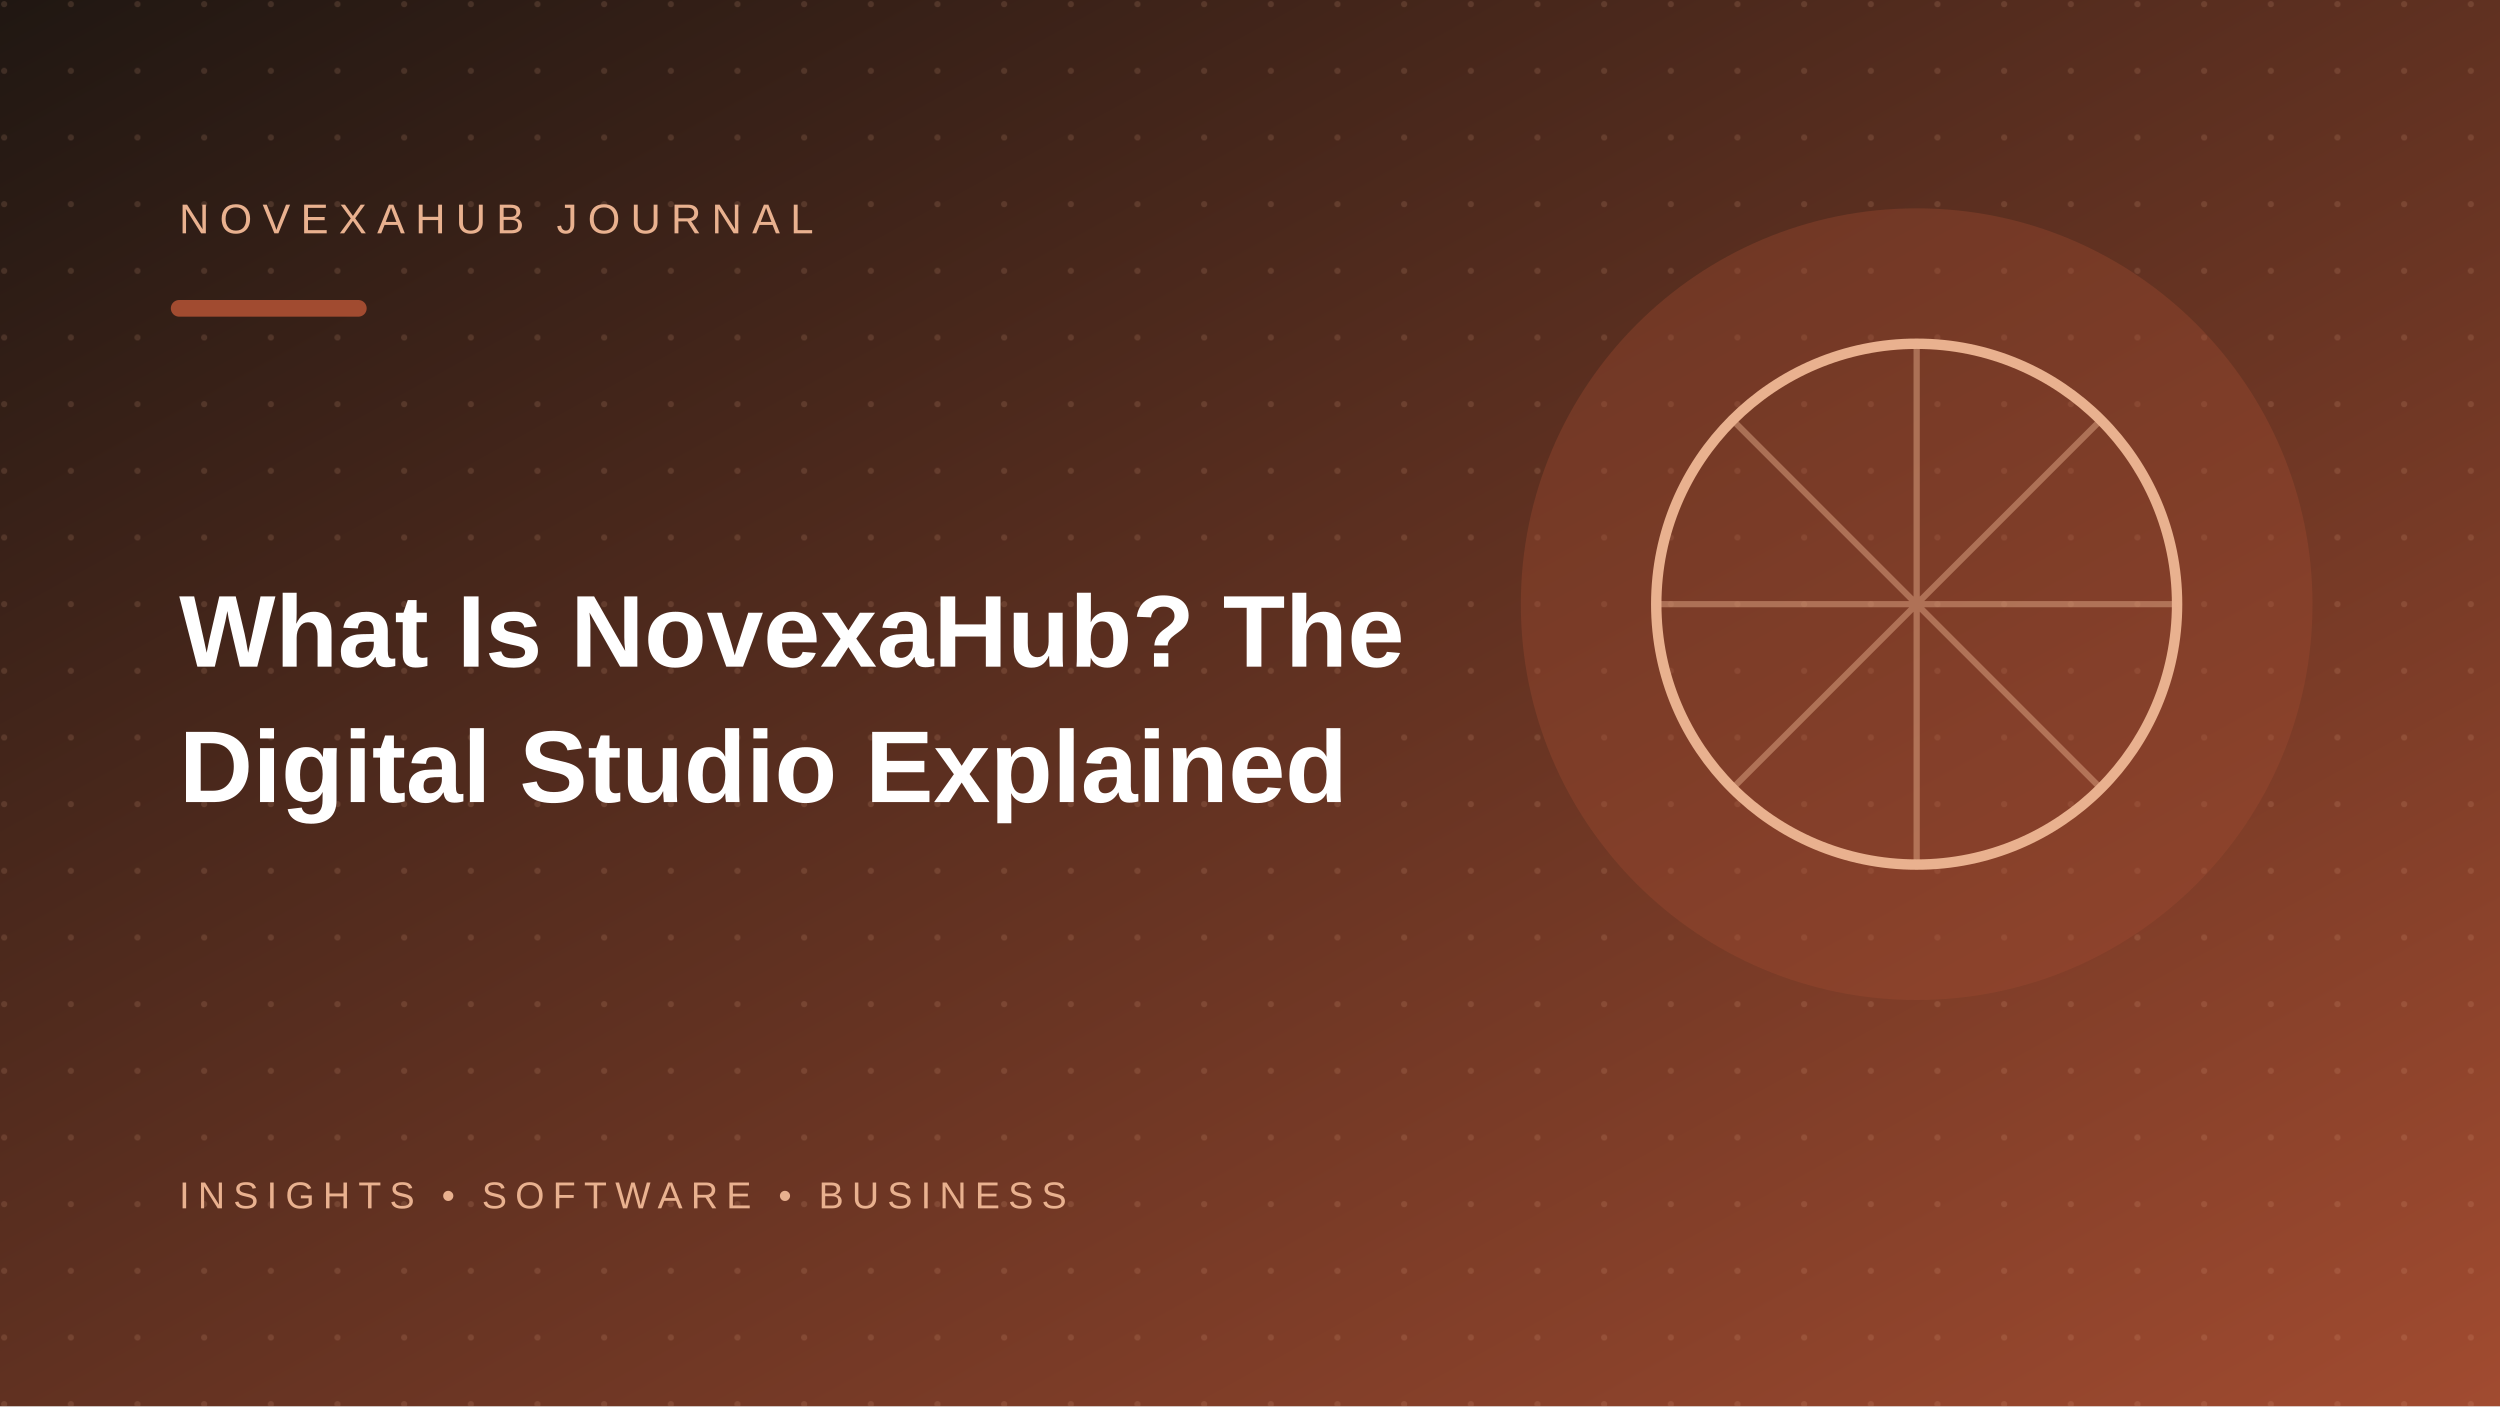
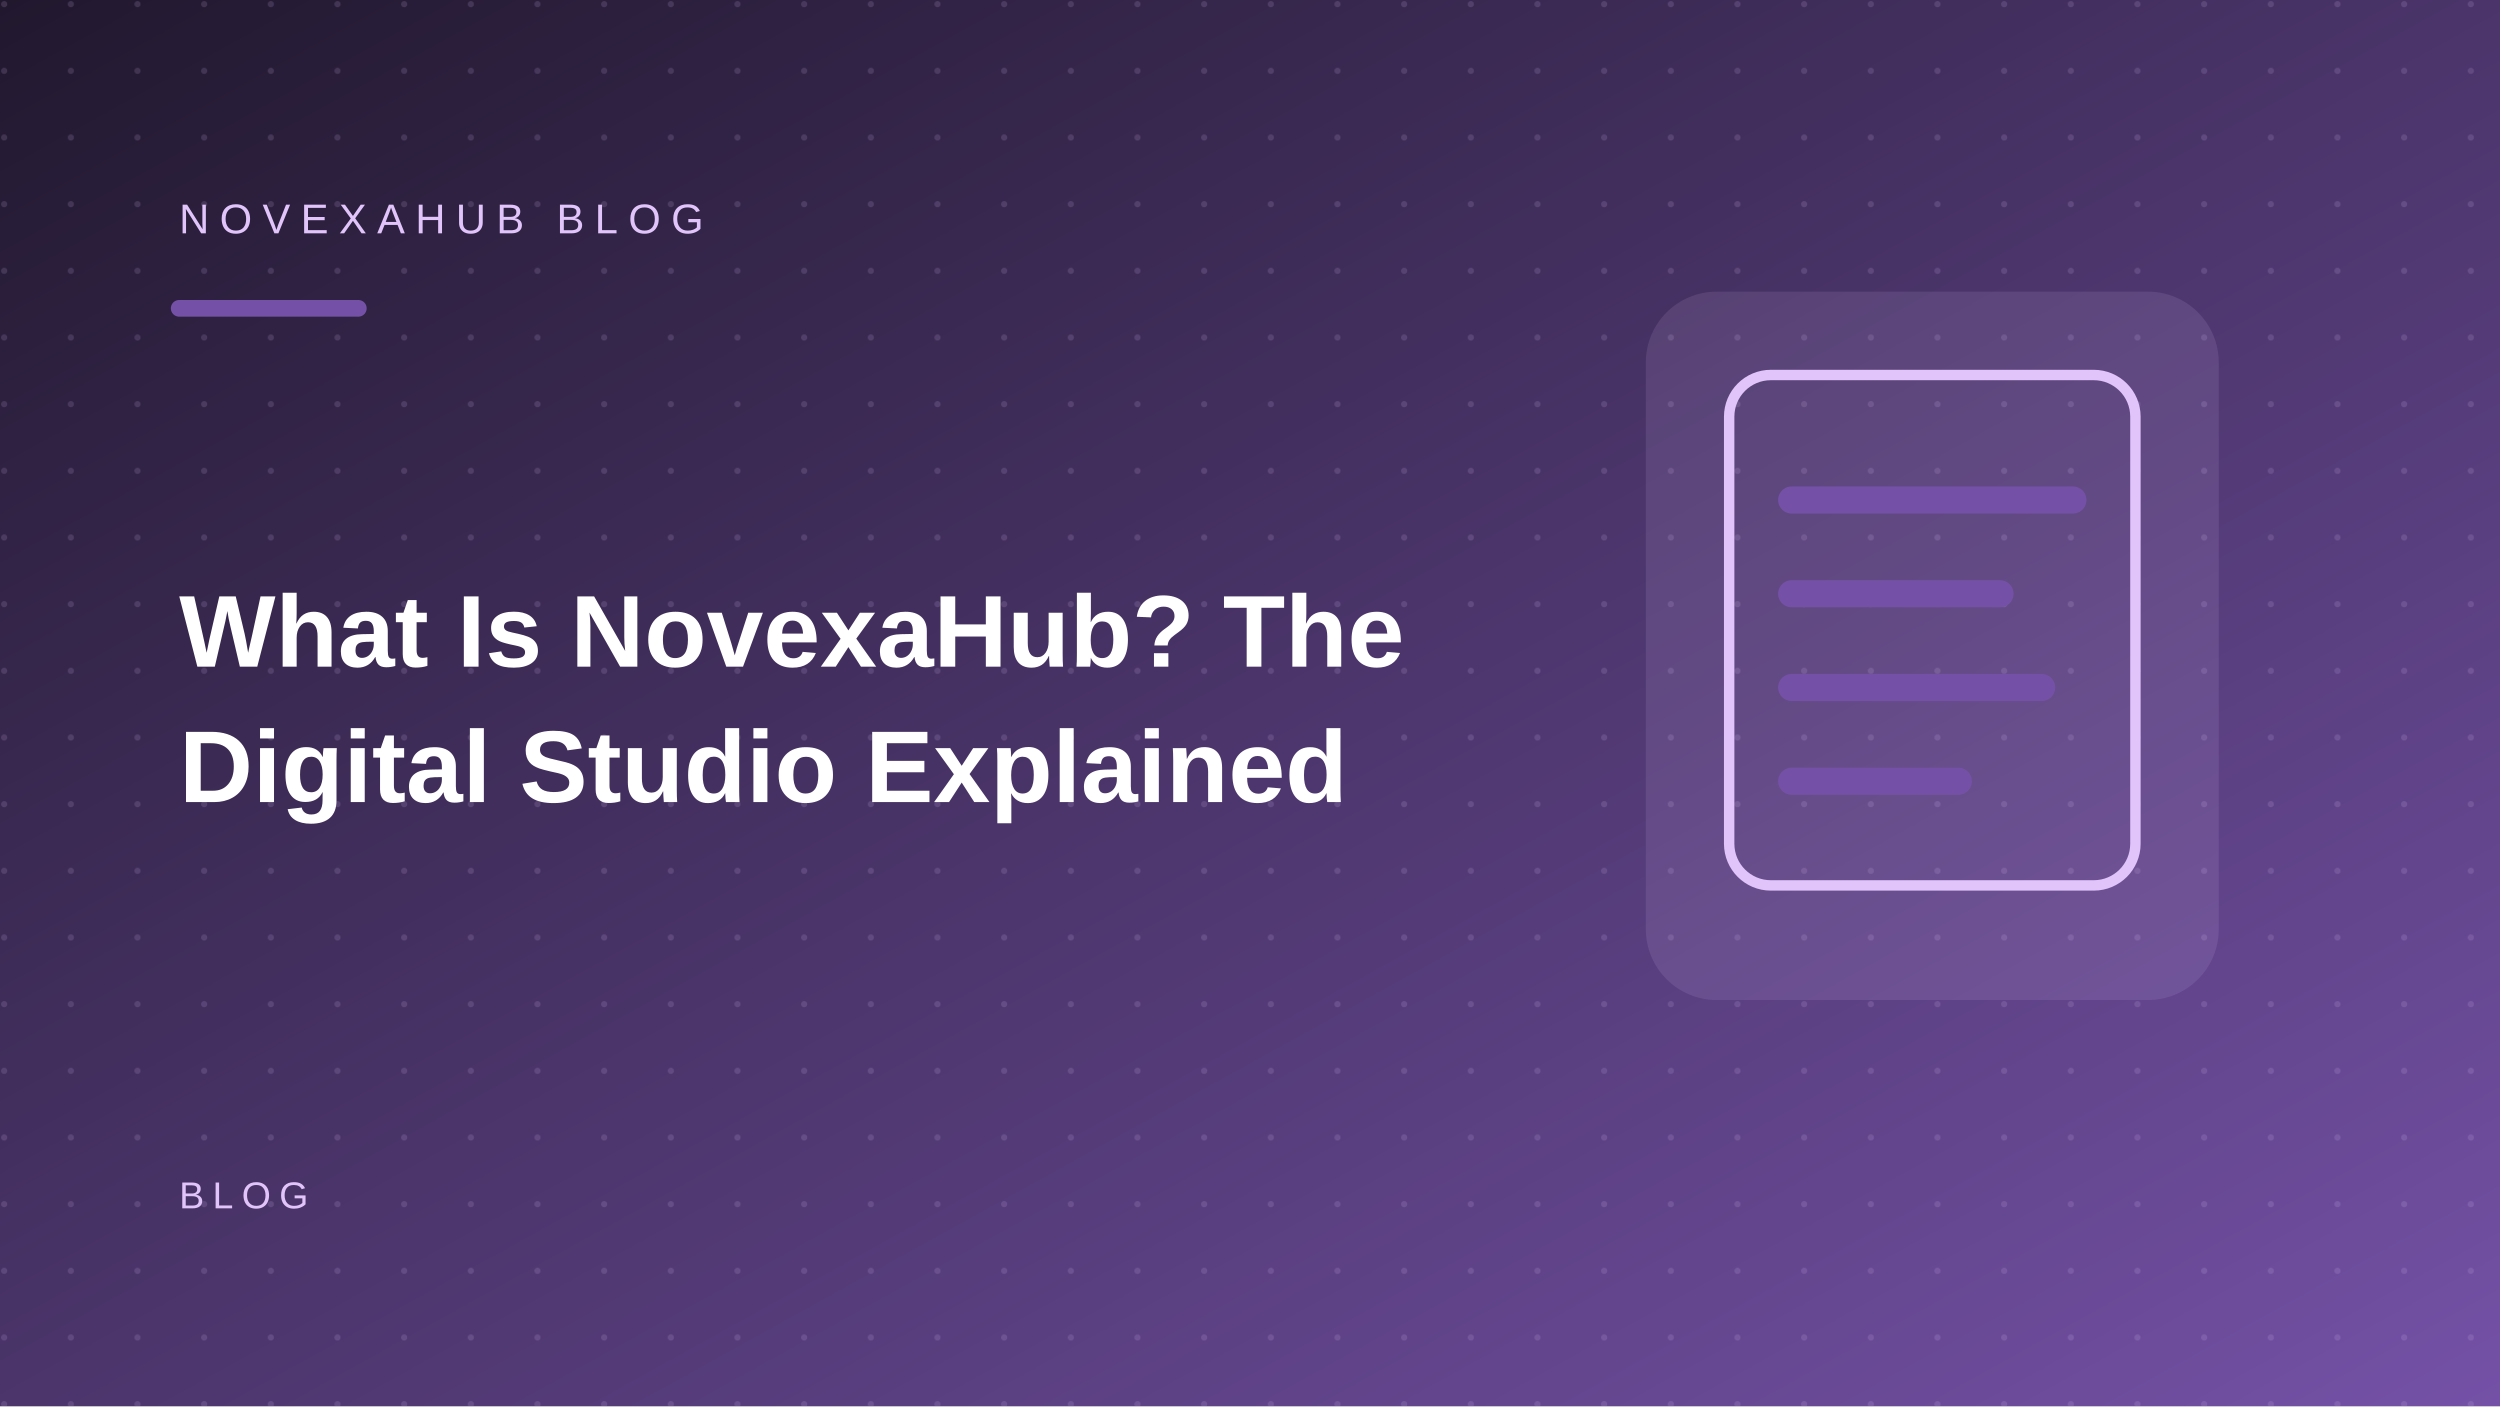
<svg xmlns="http://www.w3.org/2000/svg" width="1200" height="675" viewBox="0 0 1200 675">
  <defs>
    <linearGradient id="g" x2="1" y2="1">
-       <stop stop-color="#201712" />
-       <stop offset="1" stop-color="#a14b30" />
+       <stop stop-color="#21182e" />
+       <stop offset="1" stop-color="#7451a6" />
    </linearGradient>
    <pattern id="p" width="32" height="32" patternUnits="userSpaceOnUse">
-       <circle cx="2" cy="2" r="1.5" fill="#e9b18f" opacity=".15" />
+       <circle cx="2" cy="2" r="1.5" fill="#e0c4fa" opacity=".15" />
    </pattern>
  </defs>
  <rect width="1200" height="675" fill="url(#g)" />
  <rect width="1200" height="675" fill="url(#p)" />
-   <circle cx="920" cy="290" r="190" fill="#a14b30" opacity=".35" />
-   <circle cx="920" cy="290" r="125" fill="none" stroke="#e9b18f" stroke-width="5" />
-   <path d="M795 290h250M920 165v250M832 202l176 176M1008 202L832 378" stroke="#e9b18f" stroke-width="3" opacity=".45" />
-   <text x="86" y="112" font-family="Arial,sans-serif" font-size="20" letter-spacing="5" fill="#e9b18f">NOVEXAHUB JOURNAL</text>
-   <path d="M86 148h86" stroke="#a14b30" stroke-width="8" stroke-linecap="round" />
+   <rect x="790" y="140" width="275" height="340" rx="34" fill="#e0c4fa" opacity=".12" />
+   <rect x="830" y="180" width="195" height="245" rx="20" fill="none" stroke="#e0c4fa" stroke-width="5" />
+   <path d="M860 240h135M860 285h100M860 330h120M860 375h80" stroke="#7451a6" stroke-width="13" stroke-linecap="round" />
+   <text x="86" y="112" font-family="Arial,sans-serif" font-size="20" letter-spacing="5" fill="#e0c4fa">NOVEXAHUB BLOG</text>
+   <path d="M86 148h86" stroke="#7451a6" stroke-width="8" stroke-linecap="round" />
  <text x="86" y="320" font-family="Arial,sans-serif" font-size="49" font-weight="700" fill="#fff">What Is NovexaHub? The</text>
  <text x="86" y="385" font-family="Arial,sans-serif" font-size="49" font-weight="700" fill="#fff">Digital Studio Explained</text>
-   <text x="86" y="580" font-family="Arial,sans-serif" font-size="18" letter-spacing="4" fill="#e9b18f">INSIGHTS • SOFTWARE • BUSINESS</text>
+   <text x="86" y="580" font-family="Arial,sans-serif" font-size="18" letter-spacing="4" fill="#e0c4fa">BLOG</text>
</svg>
